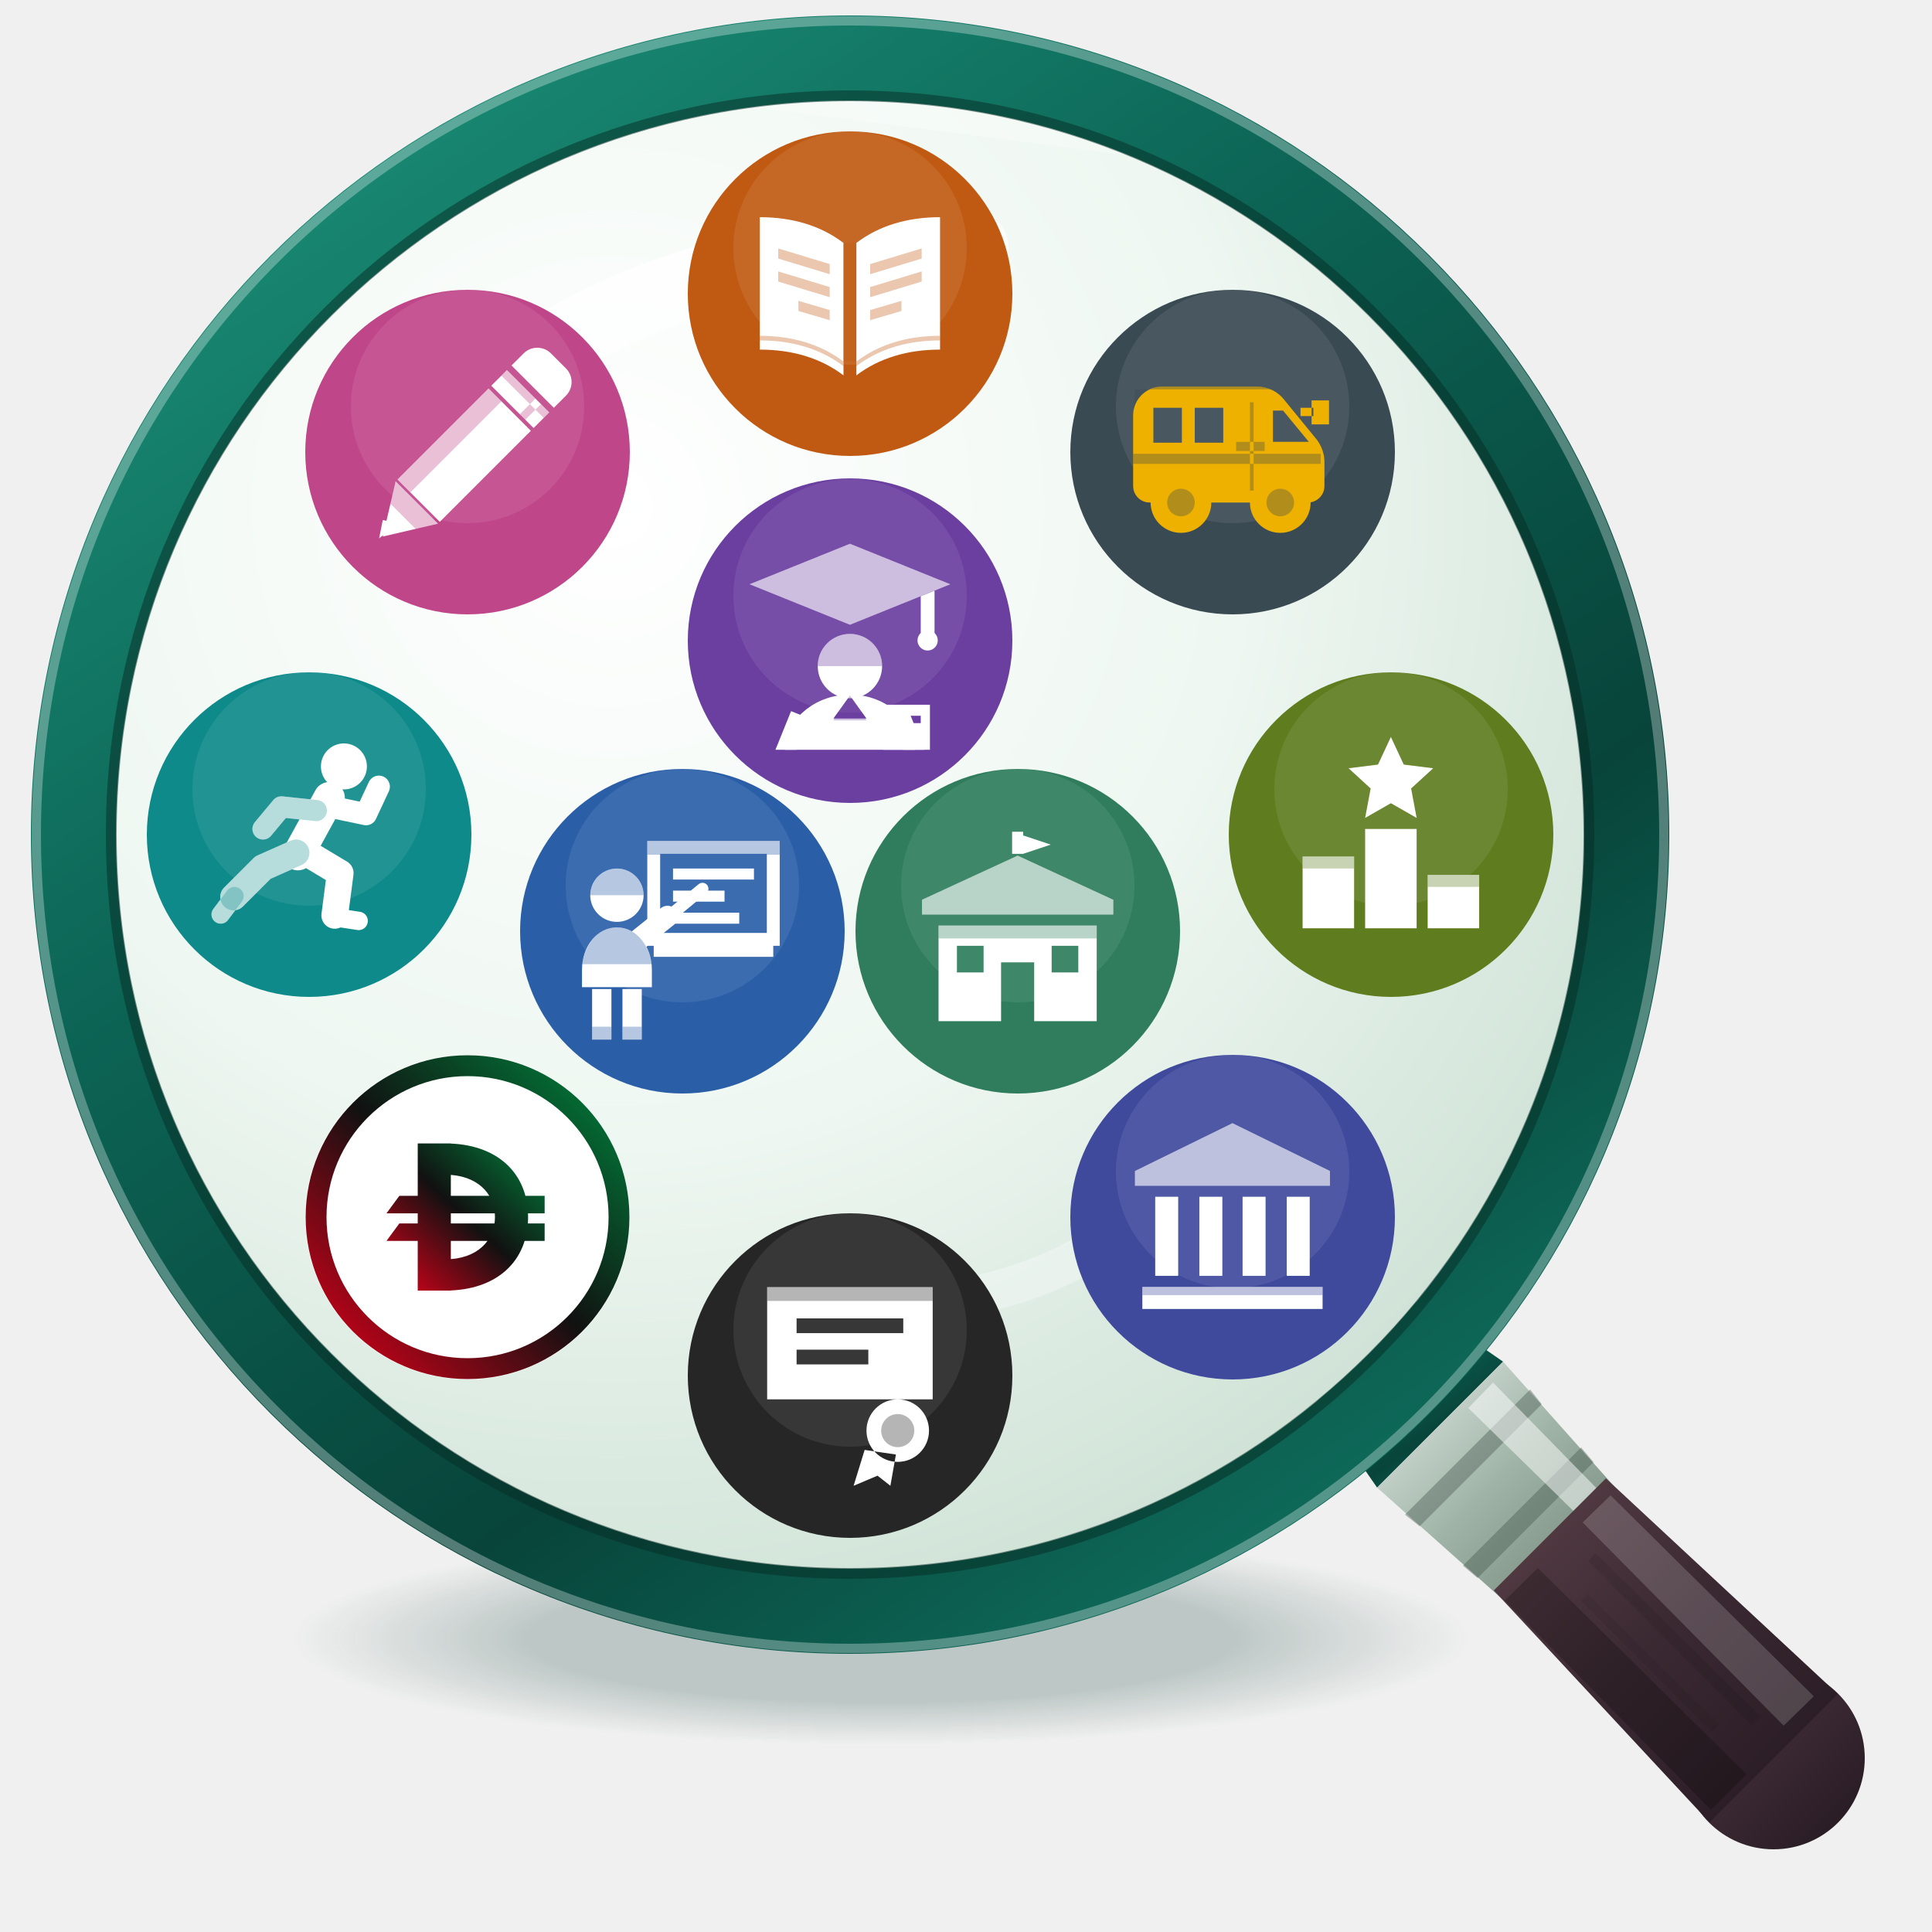
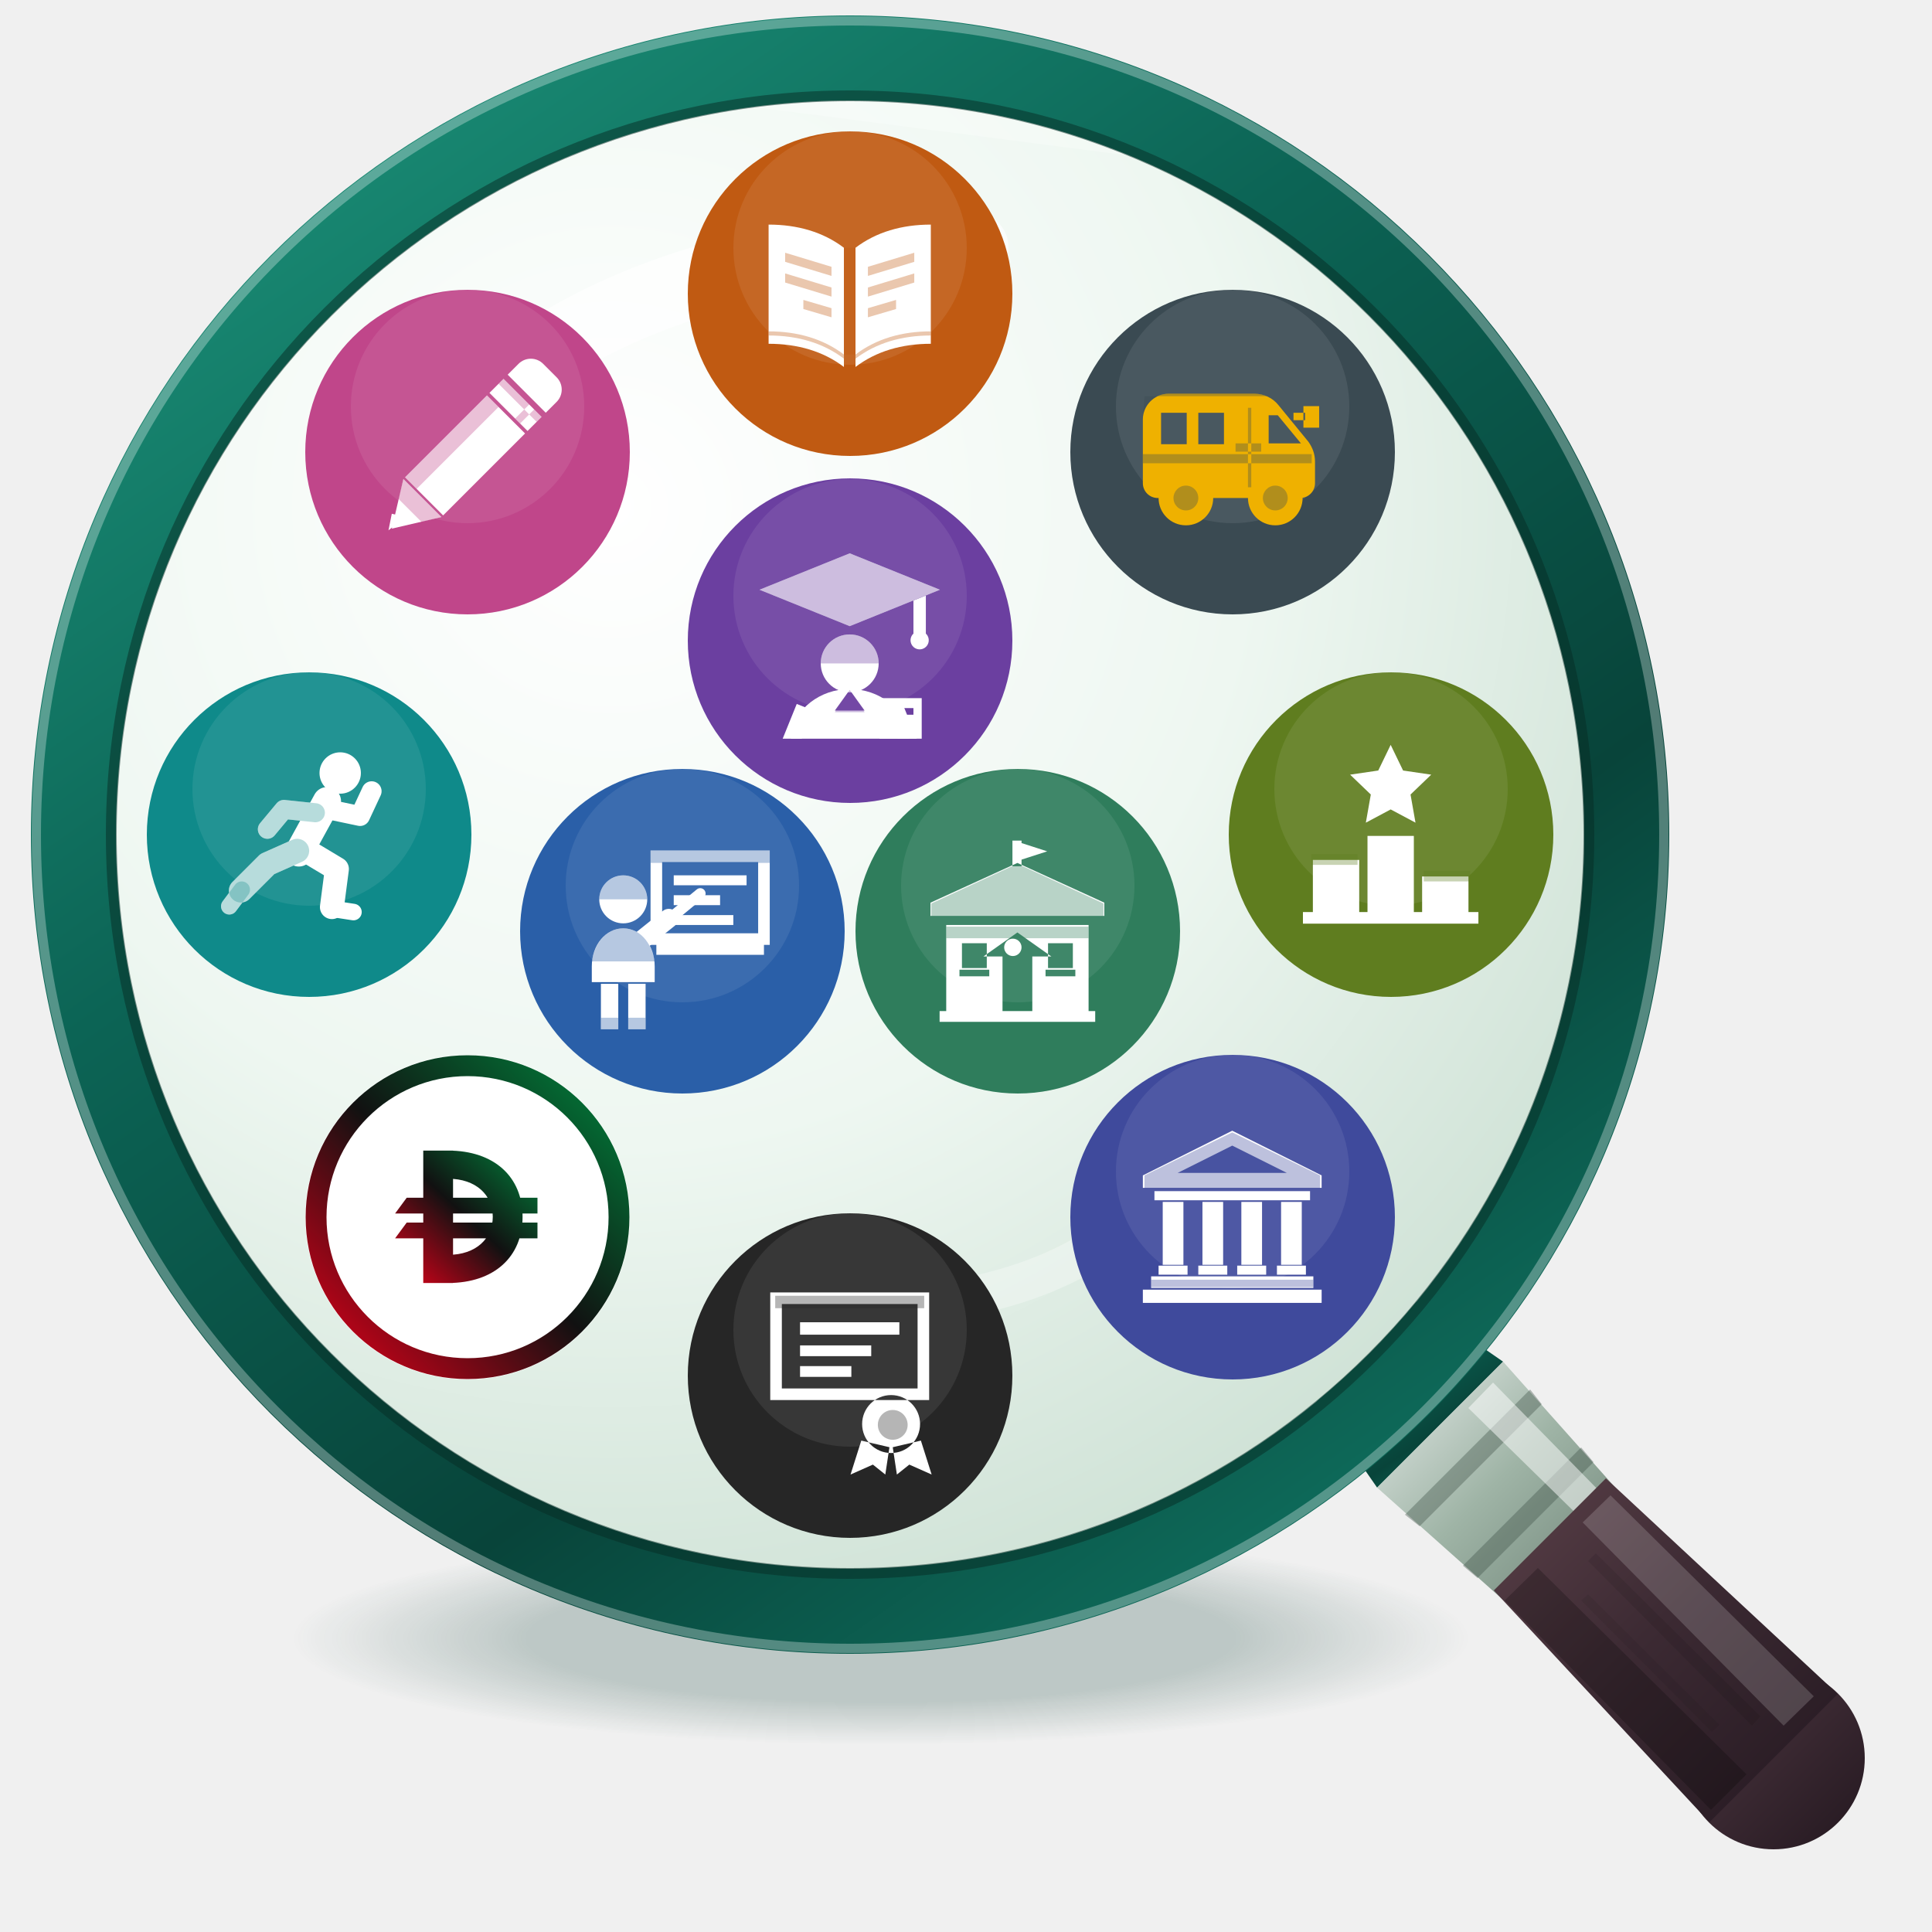
<svg xmlns="http://www.w3.org/2000/svg" viewBox="0 0 250 250" width="250" height="250" role="img" aria-label="Dubai Schools">
  <defs>
    <clipPath id="lensClip">
      <circle cx="110" cy="108" r="95" />
    </clipPath>
    <radialGradient id="glass" cx="34%" cy="28%" r="78%">
      <stop offset="0" stop-color="#ffffff" />
      <stop offset="0.55" stop-color="#eef7f1" />
      <stop offset="1" stop-color="#cfe2d6" />
    </radialGradient>
    <linearGradient id="ringMetal" x1="0.15" y1="0" x2="0.85" y2="1">
      <stop offset="0" stop-color="#1a8d76" />
      <stop offset="0.35" stop-color="#0c6455" />
      <stop offset="0.7" stop-color="#08443a" />
      <stop offset="1" stop-color="#0f7361" />
    </linearGradient>
    <linearGradient id="handleWood" x1="0" y1="0" x2="1" y2="1">
      <stop offset="0" stop-color="#5a4048" />
      <stop offset="0.45" stop-color="#3c2a33" />
      <stop offset="1" stop-color="#241820" />
    </linearGradient>
    <linearGradient id="ferrule" x1="0" y1="0" x2="1" y2="1">
      <stop offset="0" stop-color="#e6ecea" />
      <stop offset="0.5" stop-color="#9fb4a6" />
      <stop offset="1" stop-color="#6f8478" />
    </linearGradient>
    <linearGradient id="dhGrad" x1="0" y1="1" x2="1" y2="0">
      <stop offset="0" stop-color="#e2001a" />
      <stop offset="0.5" stop-color="#111111" />
      <stop offset="1" stop-color="#00843d" />
    </linearGradient>
    <radialGradient id="drop" cx="50%" cy="50%" r="50%">
      <stop offset="0.6" stop-color="#0b3b31" stop-opacity=".22" />
      <stop offset="1" stop-color="#0b3b31" stop-opacity="0" />
    </radialGradient>
  </defs>
  <ellipse cx="114" cy="212" rx="76.32" ry="13.78" fill="url(#drop)" />
  <path d="M170.1 180.8 L178.2 192.5 L194.5 176.2 L182.8 168.1 Z" fill="url(#ringMetal)" />
  <path d="M178.2 192.5 L194.7 207.2 L209.2 192.7 L194.5 176.2 Z" fill="url(#ferrule)" />
  <path d="M181.8 196.0 L183.7 197.5 L199.5 181.7 L198.0 179.8 Z" fill="#3f5148" opacity=".38" />
  <path d="M189.3 202.6 L191.2 204.2 L206.2 189.2 L204.6 187.3 Z" fill="#3f5148" opacity=".38" />
  <path d="M190.0 182.2 L204.3 196.2 L207.2 193.2 L193.2 178.9 Z" fill="#ffffff" opacity=".5" />
  <circle cx="229.5" cy="227.5" r="11.8" fill="url(#handleWood)" />
  <path d="M193.3 205.8 L221.2 235.8 L237.8 219.2 L207.8 191.3 Z" fill="url(#handleWood)" />
  <path d="M204.8 197.0 L230.8 223.3 L234.7 219.5 L208.4 193.5 Z" fill="#ffffff" opacity=".17" />
  <path d="M194.7 207.1 L221.4 234.2 L226.0 229.6 L199.0 202.9 Z" fill="#000000" opacity=".22" />
  <path d="M205.5 202.0 L226.7 223.3 L227.8 222.1 L206.5 201.0 Z" fill="#000000" opacity=".09" />
  <path d="M204.6 207.1 L221.5 224.1 L222.5 223.2 L205.5 206.3 Z" fill="#000000" opacity=".07" />
  <circle cx="110" cy="108" r="95" fill="url(#glass)" />
  <g clip-path="url(#lensClip)">
    <path d="M15 90 a 95 95 0 0 1 142.5 -68.4 L 91 13 a 95 95 0 0 0 -77.9 85.5 z" fill="#ffffff" opacity=".26" />
  </g>
  <path d="M52 66 a 72 46 0 0 1 74 -34" stroke="#ffffff" stroke-width="9" stroke-linecap="round" fill="none" opacity=".65" />
  <path d="M150 154 a 40 26 0 0 1 -26 14" stroke="#ffffff" stroke-width="5" stroke-linecap="round" fill="none" opacity=".3" />
  <g clip-path="url(#lensClip)">
    <g class="bub" data-icon="student" style="--i:0">
      <circle cx="110.0" cy="82.9" r="21" fill="#6b3fa0" />
      <circle cx="110.0" cy="77.1" r="15.1" fill="#fff" opacity=".08" />
-       <g transform="translate(95.7 68.7) scale(1.190)">
+       <g transform="translate(97.1 70.1) scale(1.071)">
        <path d="M12 11.2a3.5 3.5 0 1 0 0 7 3.5 3.5 0 0 0 0-7z" fill="#fff" fill-rule="evenodd" />
        <path d="M12 17.8c-3.6 0-6.6 2.4-7.2 5.5l.1.5h14.2l.1-.5c-.6-3.1-3.6-5.5-7.2-5.5zM12 17.9 10.2 20.4h3.6z" fill="#fff" fill-rule="evenodd" />
        <path d="M5.6 19.6 3.9 23.8h2.3l1.4-3.4z" fill="#fff" fill-rule="evenodd" />
        <path d="M18.4 19.6l1.7 4.2h-2.3l-1.4-3.4z" fill="#fff" fill-rule="evenodd" />
        <path d="M15.6 18.9h5.1v4.9h-5.1z M16.6 20.1h3.1v.8h-3.1z M16.6 21.6h2.2v.8h-2.2z" fill="#fff" fill-rule="evenodd" />
        <path d="M12 1.4 22.9 5.8 12 10.2 1.1 5.8z" fill="#fff" fill-rule="evenodd" />
        <path d="M21.2 6.5v4.6a1.1 1.1 0 1 1-1.5 0V7.1z" fill="#fff" fill-rule="evenodd" />
        <path d="M12 1.4 22.9 5.8 12 10.2 1.1 5.8z M12 11.2a3.5 3.5 0 0 0-3.5 3.5h7A3.5 3.5 0 0 0 12 11.2zM12 17.9 10.2 20.6h3.6z" fill="#6b3fa0" fill-rule="evenodd" opacity=".34" />
      </g>
    </g>
    <g class="bub" data-icon="school" style="--i:1">
      <circle cx="131.7" cy="120.5" r="21" fill="#2f7d5c" />
      <circle cx="131.7" cy="114.6" r="15.1" fill="#fff" opacity=".08" />
-       <g transform="translate(117.4 106.2) scale(1.190)">
-         <path d="M11.4 1.2h1.2v2.4h-1.2z M12.6 1.6l3 1-3 1zM12 3.8 22.4 8.6v1.6H1.6V8.6zM3.4 11.4h17.2V21.8H3.4zM10.2 15.4h3.6v6.4h-3.6zM5.4 13.6h2.9v2.9H5.4z M15.7 13.6h2.9v2.9h-2.9z" fill="#fff" fill-rule="evenodd" />
+       <g transform="translate(118.8 107.7) scale(1.071)">
+         <path d="M11.4 1h1.1v3.1h-1.1z M12.5 1.3l3.1 1-3.1 1zM12 3.7 22.5 8.5v1.6H1.5V8.5zM3.4 11.2h17.2V21.6H3.4zM12 12.1 16.1 15h-8.2z M10.2 15h3.6v6.6h-3.6zM11.45 12.85a1.05 1.05 0 1 0 0 2.1 1.05 1.05 0 0 0 0-2.1zM5.3 13.4h3v3h-3z M5 16.6h3.6v.8H5zM15.7 13.4h3v3h-3z M15.4 16.6h3.6v.8h-3.6zM2.6 21.6h18.8v1.3H2.6z" fill="#fff" fill-rule="evenodd" />
        <path d="M12 3.8 22.4 8.6v1.6H1.6V8.6z M3.4 11.4h17.2v1.4H3.4z" fill="#2f7d5c" fill-rule="evenodd" opacity=".34" />
      </g>
    </g>
    <g class="bub" data-icon="teacher" style="--i:2">
      <circle cx="88.3" cy="120.5" r="21" fill="#2a5fa8" />
      <circle cx="88.3" cy="114.6" r="15.1" fill="#fff" opacity=".08" />
-       <g transform="translate(74.0 106.2) scale(1.190)">
+       <g transform="translate(75.4 107.7) scale(1.071)">
        <path d="M8.2 2.2h14.4v11.4H8.2z M9.6 3.6h11.6v8.6H9.6zM11 5.2h8.8v1.2H11z M11 7.6h5.6v1.2H11z M11 10h7.2v1.2H11zM8.9 13.6h13v1.2h-13z" fill="#fff" fill-rule="evenodd" />
        <path d="M4.9 5.2a2.9 2.9 0 1 0 0 5.8 2.9 2.9 0 0 0 0-5.8z" fill="#fff" fill-rule="evenodd" />
        <path d="M4.9 11.6c-2.1 0-3.8 2-3.8 4.6v1.9h7.6v-1.9c0-2.6-1.7-4.6-3.8-4.6z" fill="#fff" fill-rule="evenodd" />
        <path d="M2.2 18.3h2.1v5.5H2.2z M5.5 18.3h2.1v5.5H5.5z" fill="#fff" fill-rule="evenodd" />
        <path d="M6.4 13.6 10.4 10.4" fill="none" stroke="#fff" stroke-width="2.3" stroke-linecap="round" stroke-linejoin="round" />
        <path d="M10.2 10.7 14.2 7.4" fill="none" stroke="#fff" stroke-width="1.3" stroke-linecap="round" stroke-linejoin="round" />
        <path d="M8.2 2.2h14.4v1.5H8.2z M4.9 5.2a2.9 2.9 0 0 0-2.9 2.9h5.8a2.9 2.9 0 0 0-2.9-2.9zM1.1 15.6c.4-2.4 1.9-4 3.8-4s3.4 1.6 3.8 4zM2.2 22.4h2.1v1.4H2.2z M5.5 22.4h2.1v1.4H5.5z" fill="#2a5fa8" fill-rule="evenodd" opacity=".34" />
      </g>
    </g>
    <g class="bub" data-icon="book" style="--i:3">
      <circle cx="110.0" cy="38.0" r="21" fill="#c05a12" />
      <circle cx="110.0" cy="32.1" r="15.1" fill="#fff" opacity=".08" />
-       <g transform="translate(95.7 23.7) scale(1.190)">
+       <g transform="translate(97.1 25.1) scale(1.071)">
        <path d="M11.3 6.5C8.8 4.6 5.7 3.7 2.2 3.7v12.9c3.5 0 6.6.9 9.1 2.8zM12.7 6.5c2.5-1.9 5.6-2.8 9.1-2.8v12.9c-3.5 0-6.6.9-9.1 2.8zM2.2 16.6c3.5 0 6.6.9 9.1 2.8v1.5c-2.5-1.9-5.6-2.8-9.1-2.8zM21.8 16.6c-3.5 0-6.6.9-9.1 2.8v1.5c2.5-1.9 5.6-2.8 9.1-2.8z" fill="#fff" fill-rule="evenodd" />
        <path d="M11.3 6.5h1.4v12.9h-1.4zM9.8 8.8 4.2 7.1v1.1l5.6 1.7z M9.8 11.3 4.2 9.6v1.1l5.6 1.7zM9.8 13.8 6.4 12.8v1.1l3.4 1zM14.2 8.8 19.8 7.1v1.1l-5.6 1.7z M14.2 11.3 19.8 9.6v1.1l-5.6 1.7zM14.2 13.8 17.6 12.8v1.1l-3.4 1zM2.2 16.6c3.5 0 6.6.9 9.1 2.8v.5c-2.5-1.9-5.6-2.8-9.1-2.8zM21.8 16.6c-3.5 0-6.6.9-9.1 2.8v.5c2.5-1.9 5.6-2.8 9.1-2.8z" fill="#c05a12" fill-rule="evenodd" opacity=".34" />
      </g>
    </g>
    <g class="bub" data-icon="bus" style="--i:4">
      <circle cx="159.5" cy="58.5" r="21" fill="#3a4a52" />
      <circle cx="159.5" cy="52.6" r="15.1" fill="#fff" opacity=".08" />
-       <g transform="translate(145.2 44.2) scale(1.190)">
+       <g transform="translate(146.6 45.7) scale(1.071)">
        <path d="M1.2 8c0-1.7 1.4-3.1 3.1-3.1h10.4c1.1 0 2.2.5 2.9 1.4l3.6 4.4c.5.7.8 1.5.8 2.4v2.6c0 1-.8 1.8-1.8 1.8H3c-1 0-1.8-.8-1.8-1.8zM3.4 7.2h3.1v3.8H3.4z M7.9 7.2h3.1v3.8H7.9zM16.4 7.5h1.1l2.8 3.4h-3.9z" fill="#efb100" fill-rule="evenodd" />
        <path d="M12.4 6.6h3.1v9.6h-3.1z" fill="#efb100" fill-rule="evenodd" />
        <path d="M6.4 14.2a3.3 3.3 0 1 0 0 6.6 3.3 3.3 0 0 0 0-6.6z" fill="#efb100" fill-rule="evenodd" />
        <path d="M17.2 14.2a3.3 3.3 0 1 0 0 6.6 3.3 3.3 0 0 0 0-6.6z" fill="#efb100" fill-rule="evenodd" />
        <path d="M20.6 6.4h1.9v2.6h-1.9z M19.4 7.2h1.4v.9h-1.4z" fill="#efb100" fill-rule="evenodd" />
        <path d="M1.6 11.4h1.4v3.4H1.6z" fill="#efb100" fill-rule="evenodd" />
        <path d="M1.2 8c0-1.7 1.4-3.1 3.1-3.1h10.4c.5 0 1 .1 1.5.3H1.4zM6.4 16a1.5 1.5 0 1 0 0 3 1.5 1.5 0 0 0 0-3z M17.2 16a1.5 1.5 0 1 0 0 3 1.5 1.5 0 0 0 0-3zM1.2 12.2h20.4v1.1H1.2zM12.4 10.9h3.1v1H12.4z M13.9 6.6h.4v9.6h-.4z" fill="#3a4a52" fill-rule="evenodd" opacity=".34" />
      </g>
    </g>
    <g class="bub" data-icon="rank" style="--i:5">
      <circle cx="180.0" cy="108.0" r="21" fill="#5f7d1f" />
      <circle cx="180.0" cy="102.1" r="15.1" fill="#fff" opacity=".08" />
-       <g transform="translate(165.7 93.7) scale(1.190)">
-         <path d="M12 1.4l1.4 3 3.2.4-2.4 2.2.6 3.2-2.8-1.6-2.8 1.6.6-3.2L7.4 4.8l3.2-.4zM9.2 11.4h5.6v10.8H9.2zM2.4 14.4H8v7.8H2.4zM16 16.4h5.6v5.8H16z" fill="#fff" fill-rule="evenodd" />
+       <g transform="translate(167.1 95.1) scale(1.071)">
+         <path d="M12 1.2l1.5 3.1 3.4.5-2.5 2.4.6 3.4-3-1.6-3 1.6.6-3.4-2.5-2.4 3.4-.5zM9.2 11.2h5.6v10.2H9.2z M9.2 11.2h5.6v1H9.2zM2.6 14.2h5.6v7.2H2.6z M2.6 14.2h5.6v.9H2.6zM15.8 16.2h5.6v5.2h-5.6z M15.8 16.2h5.6v.9h-5.6zM1.4 21.4h21.2v1.4H1.4z" fill="#fff" fill-rule="evenodd" />
        <path d="M2.4 14.4H8v1.3H2.4z M16 16.4h5.6v1.3H16z" fill="#5f7d1f" fill-rule="evenodd" opacity=".34" />
      </g>
    </g>
    <g class="bub" data-icon="government" style="--i:6">
      <circle cx="159.5" cy="157.5" r="21" fill="#3f4a9c" />
      <circle cx="159.5" cy="151.6" r="15.1" fill="#fff" opacity=".08" />
-       <g transform="translate(145.2 143.2) scale(1.190)">
-         <path d="M12 1.8 22.6 7v1.6H1.4V7zM3.6 9.8h2.5v8.6H3.6z M8.4 9.8h2.5v8.6H8.4z M13.1 9.8h2.5v8.6h-2.5z M17.9 9.8h2.5v8.6h-2.5zM2.2 19.6h19.6v2.4H2.2z" fill="#fff" fill-rule="evenodd" />
+       <g transform="translate(146.6 144.6) scale(1.071)">
+         <path d="M12 1.6 22.8 7v1.5H1.2V7z M12 3.4 18.6 6.7H5.4zM2.6 8.9h18.8v1.1H2.6zM3.6 10.2h2.5v7.6H3.6z M8.4 10.2h2.5v7.6H8.4z M13.1 10.2h2.5v7.6h-2.5z M17.9 10.2h2.5v7.6h-2.5zM3.1 17.9h3.5v1.1H3.1z M7.9 17.9h3.5v1.1H7.9z M12.6 17.9h3.5v1.1h-3.5z M17.4 17.9h3.5v1.1h-3.5zM2.2 19.2h19.6v1.4H2.2z M1.2 20.8h21.6v1.6H1.2z" fill="#fff" fill-rule="evenodd" />
        <path d="M12 1.8 22.6 7v1.6H1.4V7z M2.2 19.6h19.6v.9H2.2z" fill="#3f4a9c" fill-rule="evenodd" opacity=".34" />
      </g>
    </g>
    <g class="bub" data-icon="certificate" style="--i:7">
      <circle cx="110.0" cy="178.0" r="21" fill="#262626" />
      <circle cx="110.0" cy="172.1" r="15.1" fill="#fff" opacity=".08" />
-       <g transform="translate(95.7 163.7) scale(1.190)">
-         <path d="M3 2.4h18v12.2H3z M6.2 5.8h11.6v1.6H6.2z M6.2 9.2h7.8v1.6H6.2zM17.2 14.6a3.4 3.4 0 1 0 0 6.8 3.4 3.4 0 0 0 0-6.8zM13.6 20.1 12.4 24l2.6-1.1 1.4 1.1.6-3.4z" fill="#fff" fill-rule="evenodd" />
+       <g transform="translate(97.1 165.1) scale(1.071)">
+         <path d="M2.4 2h19.2v13H2.4z M3.8 3.4h16.4v10.2H3.8zM6 5.6h12v1.5H6z M6 8.4h8.6v1.3H6z M6 10.9h6.2v1.3H6zM17 14.4a3.5 3.5 0 1 0 0 7 3.5 3.5 0 0 0 0-7zM13.4 19.9 12.1 24l2.7-1.2 1.5 1.2.5-3.3zM20.6 19.9 21.9 24l-2.7-1.2-1.5 1.2-.5-3.3z" fill="#fff" fill-rule="evenodd" />
        <path d="M3 2.4h18v1.5H3z M17.2 16.2a1.8 1.8 0 1 0 0 3.6 1.8 1.8 0 0 0 0-3.6z" fill="#262626" fill-rule="evenodd" opacity=".34" />
      </g>
    </g>
    <g class="bub" data-icon="coins" style="--i:8">
      <circle cx="60.5" cy="157.5" r="21" fill="#ffffff" />
      <circle cx="60.5" cy="151.6" r="15.1" fill="#fff" opacity=".08" />
      <circle cx="60.5" cy="157.5" r="19.6" fill="none" stroke="url(#dhGrad)" stroke-width="2.7" />
-       <g transform="translate(46.2 143.2) scale(1.190)">
+       <g transform="translate(47.7 144.6) scale(1.071)">
        <path d="M6.6 4h3.6v16H6.6zM9.6 4c5.6 0 9 3.2 9 8s-3.4 8-9 8v-3.4c3.4 0 5.4-2 5.4-4.6s-2-4.6-5.4-4.6zM4.6 9.7H20.4v1.9H3.2zM4.6 12.7H20.4v1.9H3.2z" fill="url(#dhGrad)" />
      </g>
    </g>
    <g class="bub" data-icon="running" style="--i:9">
      <circle cx="40.0" cy="108.0" r="21" fill="#0f8a8a" />
      <circle cx="40.0" cy="102.1" r="15.1" fill="#fff" opacity=".08" />
-       <g transform="translate(25.7 93.7) scale(1.190)">
+       <g transform="translate(27.1 95.1) scale(1.071)">
        <path d="M15.8 2.1a2.5 2.5 0 1 0 0 5 2.5 2.5 0 0 0 0-5z" fill="#fff" fill-rule="evenodd" />
        <path d="M14.2 8.0 10.8 14.2" fill="none" stroke="#fff" stroke-width="3.4" stroke-linecap="round" stroke-linejoin="round" />
        <path d="M12.8 9.4 9.0 9.0 7.0 11.4" fill="none" stroke="#fff" stroke-width="2.3" stroke-linecap="round" stroke-linejoin="round" />
        <path d="M10.6 14.0 7.0 15.6 3.8 18.8" fill="none" stroke="#fff" stroke-width="2.9" stroke-linecap="round" stroke-linejoin="round" />
        <path d="M3.9 18.7 2.4 20.7" fill="none" stroke="#fff" stroke-width="2" stroke-linecap="round" stroke-linejoin="round" />
        <path d="M14.4 9.0 18.2 9.8 19.6 6.8" fill="none" stroke="#fff" stroke-width="2.4" stroke-linecap="round" stroke-linejoin="round" />
        <path d="M11.4 13.8 15.4 16.2 14.8 20.8" fill="none" stroke="#fff" stroke-width="2.9" stroke-linecap="round" stroke-linejoin="round" />
        <path d="M14.8 21.0 17.4 21.4" fill="none" stroke="#fff" stroke-width="2" stroke-linecap="round" stroke-linejoin="round" />
        <path d="M12.8 9.4 9.0 9.0 7.0 11.4" fill="none" stroke="#0f8a8a" stroke-width="2.3" stroke-linecap="round" stroke-linejoin="round" opacity=".3" />
        <path d="M10.6 14.0 7.0 15.6 3.8 18.8" fill="none" stroke="#0f8a8a" stroke-width="2.9" stroke-linecap="round" stroke-linejoin="round" opacity=".3" />
        <path d="M3.9 18.7 2.4 20.7" fill="none" stroke="#0f8a8a" stroke-width="2" stroke-linecap="round" stroke-linejoin="round" opacity=".3" />
      </g>
    </g>
    <g class="bub" data-icon="pen" style="--i:10">
      <circle cx="60.5" cy="58.5" r="21" fill="#c0468a" />
      <circle cx="60.5" cy="52.6" r="15.1" fill="#fff" opacity=".08" />
-       <g transform="translate(46.2 44.2) scale(1.190)">
+       <g transform="translate(47.7 45.7) scale(1.071)">
        <path d="M18.1 1.3a2.1 2.1 0 0 1 3 0l1.6 1.6a2.1 2.1 0 0 1 0 3l-1.3 1.3-4.6-4.6z" fill="#fff" fill-rule="evenodd" />
        <path d="M16.3 3.1l4.6 4.6-1.7 1.7-4.6-4.6z" fill="#fff" fill-rule="evenodd" />
        <path d="M14.3 5.1l4.6 4.6-9.9 9.9-4.6-4.6z" fill="#fff" fill-rule="evenodd" />
        <path d="M4.2 15.2l4.6 4.6-6 1.4z" fill="#fff" fill-rule="evenodd" />
        <path d="M2.4 21.4l.4-2 1.6.4z" fill="#fff" fill-rule="evenodd" />
        <path d="M16.3 3.1l4.6 4.6-.6.6-4.6-4.6z M19.4 6.2l.6.6-1.7 1.7-.6-.6zM14.3 5.1l1.4 1.4-9.9 9.9-1.4-1.4zM4.2 15.2l4.6 4.6-2.4.6-2.8-2.8z" fill="#c0468a" fill-rule="evenodd" opacity=".34" />
      </g>
    </g>
  </g>
  <circle cx="110" cy="108" r="100.5" fill="none" stroke="url(#ringMetal)" stroke-width="11" />
  <circle cx="110" cy="108" r="95.6" fill="none" stroke="#062b24" stroke-width="1.4" opacity=".5" />
  <circle cx="110" cy="108" r="105.3" fill="none" stroke="#ffffff" stroke-width="1.2" opacity=".3" />
</svg>
